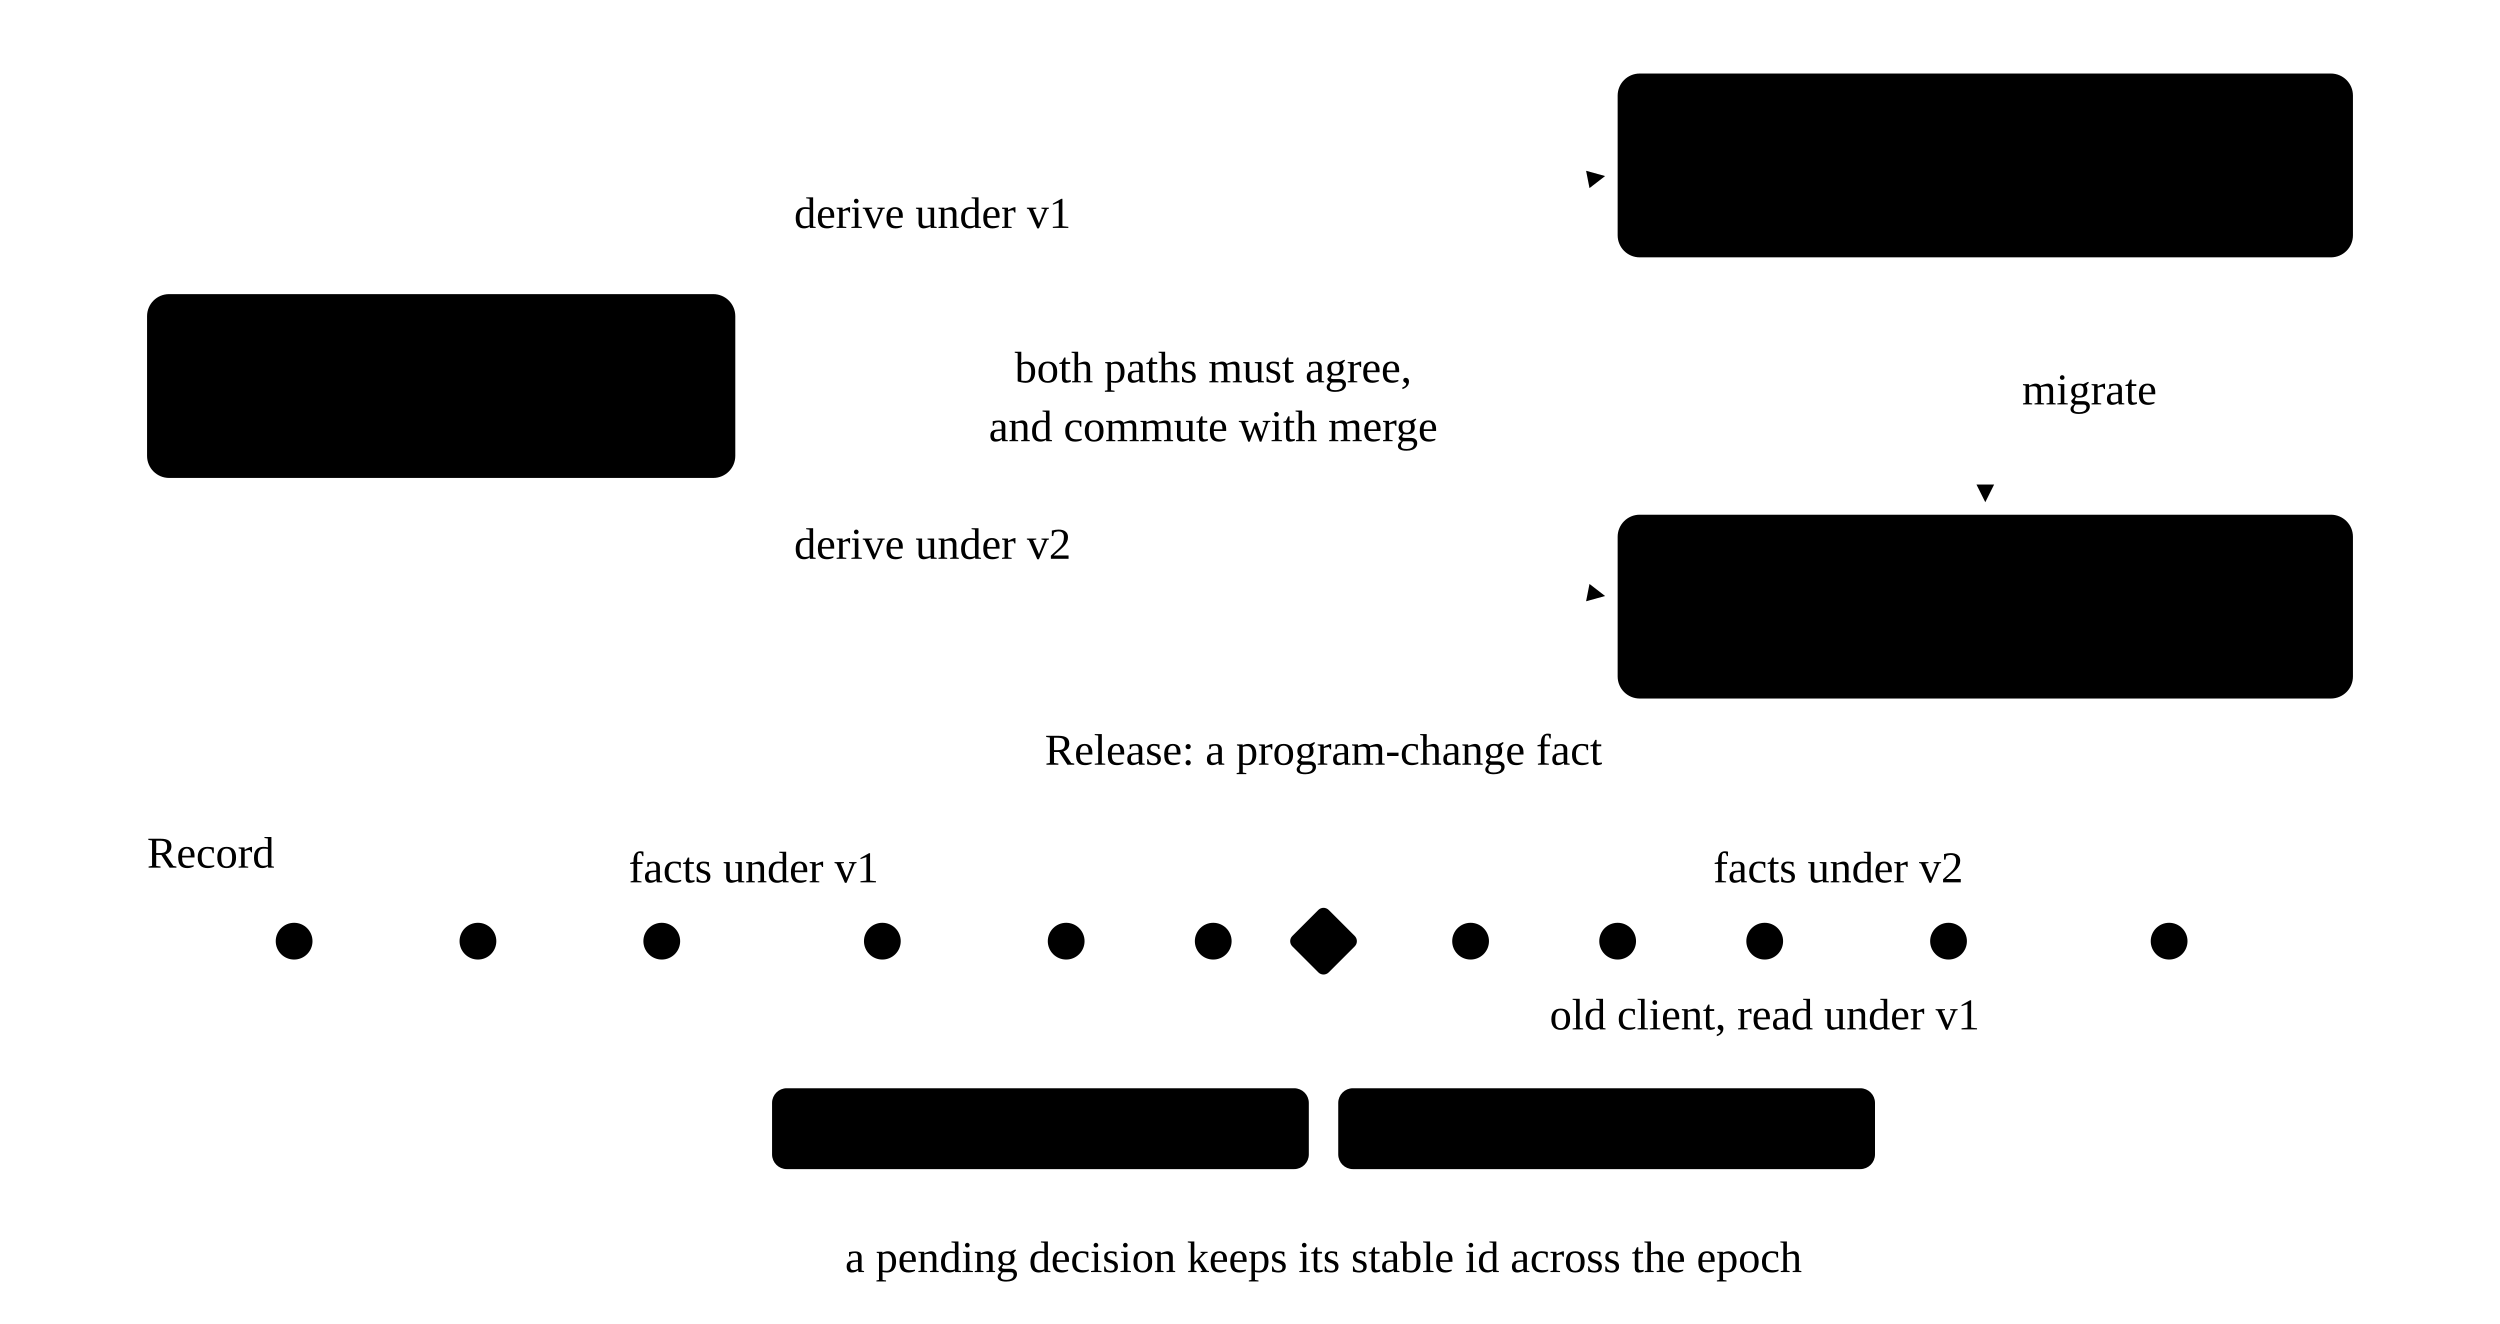
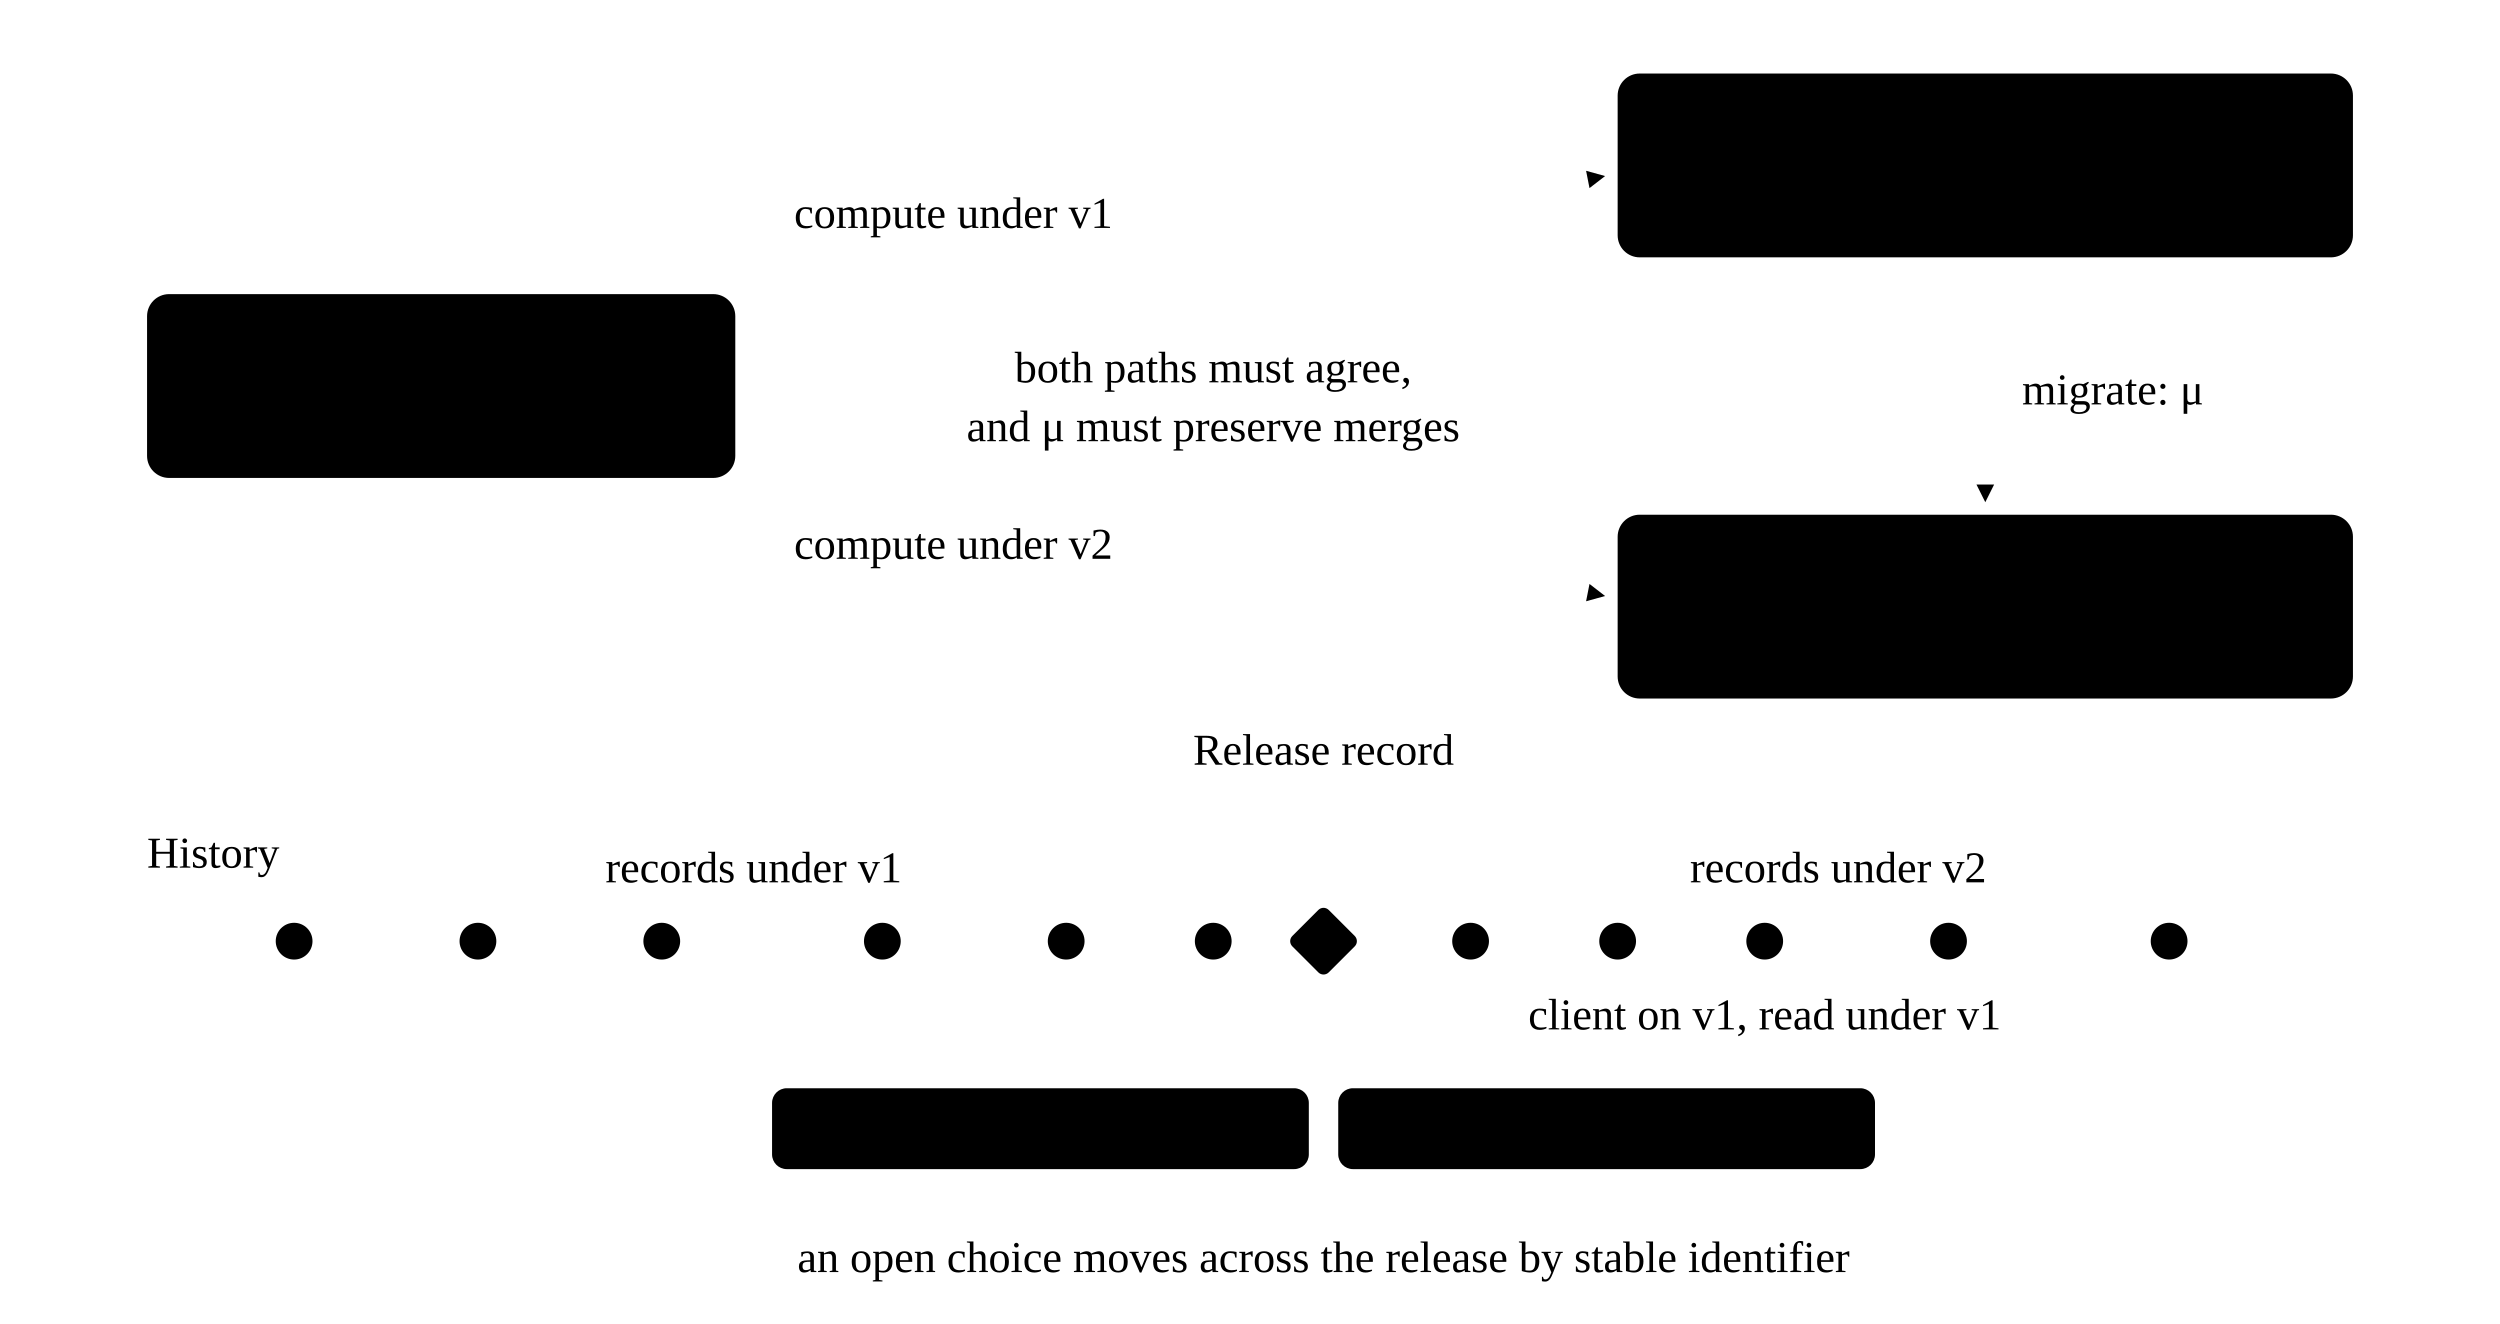
<svg xmlns="http://www.w3.org/2000/svg" viewBox="0 0 680 360" role="img" aria-labelledby="title desc">
  <defs>
    <marker id="arrow" viewBox="0 0 10 10" refX="8" refY="5" markerWidth="6" markerHeight="6" orient="auto">
      <path class="arrowhead" d="M1 1 L9 5 L1 9 Z" />
    </marker>
  </defs>
  <g class="pine">
    <rect class="box" x="40" y="80" width="160" height="50" rx="6" />
-     <text class="head" x="120" y="110" text-anchor="middle">Record</text>
+     <text class="head" x="120" y="110" text-anchor="middle">History</text>
  </g>
  <g class="iris">
    <rect class="box" x="440" y="20" width="200" height="50" rx="6" />
    <text class="head" x="540" y="50" text-anchor="middle">State under v1</text>
    <rect class="box" x="440" y="140" width="200" height="50" rx="6" />
    <text class="head" x="540" y="170" text-anchor="middle">State under v2</text>
  </g>
  <g class="line" marker-end="url(#arrow)">
    <line x1="202" y1="94" x2="436" y2="48" />
    <line x1="202" y1="116" x2="436" y2="162" />
    <line x1="540" y1="72" x2="540" y2="136" />
  </g>
  <g class="label">
-     <text x="216" y="62">derive under v1</text>
-     <text x="216" y="152">derive under v2</text>
-     <text x="550" y="110">migrate</text>
+     <text x="216" y="62">compute under v1</text>
+     <text x="216" y="152">compute under v2</text>
+     <text x="550" y="110">migrate: μ</text>
  </g>
  <g class="note" text-anchor="middle">
    <text x="330" y="104">both paths must agree,</text>
-     <text x="330" y="120">and commute with merge</text>
+     <text x="330" y="120">and μ must preserve merges</text>
  </g>
-   <text class="axis" x="40" y="236">Record</text>
+   <text class="axis" x="40" y="236">History</text>
  <line class="grid" x1="40" y1="256" x2="640" y2="256" />
  <g class="pine">
    <circle class="dot" cx="80" cy="256" r="5" />
    <circle class="dot" cx="130" cy="256" r="5" />
    <circle class="dot" cx="180" cy="256" r="5" />
    <circle class="dot" cx="240" cy="256" r="5" />
    <circle class="dot" cx="290" cy="256" r="5" />
    <circle class="dot" cx="330" cy="256" r="5" />
    <circle class="ring" cx="480" cy="256" r="5" />
-     <text class="note" x="480" y="280" text-anchor="middle">old client, read under v1</text>
+     <text class="note" x="480" y="280" text-anchor="middle">client on v1, read under v1</text>
  </g>
  <g class="iris">
    <circle class="dot" cx="400" cy="256" r="5" />
    <circle class="dot" cx="440" cy="256" r="5" />
    <circle class="dot" cx="530" cy="256" r="5" />
    <circle class="dot" cx="590" cy="256" r="5" />
  </g>
  <g class="note" text-anchor="middle">
-     <text x="205" y="240">facts under v1</text>
-     <text x="500" y="240">facts under v2</text>
+     <text x="205" y="240">records under v1</text>
+     <text x="500" y="240">records under v2</text>
  </g>
  <g class="gold">
    <line class="line-hue" x1="360" y1="216" x2="360" y2="330" />
    <rect class="box" x="353" y="249" width="14" height="14" rx="2" transform="rotate(45 360 256)" />
-     <text class="label ink strong" x="360" y="208" text-anchor="middle">Release: a program-change fact</text>
+     <text class="label ink strong" x="360" y="208" text-anchor="middle">Release record</text>
  </g>
  <g class="pine">
    <rect class="box" x="210" y="296" width="146" height="22" rx="4" />
-     <text class="note ink" x="283" y="311" text-anchor="middle">pending at q7, v1</text>
+     <text class="note ink" x="283" y="311" text-anchor="middle">open choice q7, v1</text>
  </g>
  <g class="iris">
    <rect class="box" x="364" y="296" width="146" height="22" rx="4" />
-     <text class="note ink" x="437" y="311" text-anchor="middle">pending at q7, v2</text>
+     <text class="note ink" x="437" y="311" text-anchor="middle">open choice q7, v2</text>
  </g>
-   <text class="note" x="360" y="346" text-anchor="middle">a pending decision keeps its stable id across the epoch</text>
+   <text class="note" x="360" y="346" text-anchor="middle">an open choice moves across the release by stable identifier</text>
</svg>
